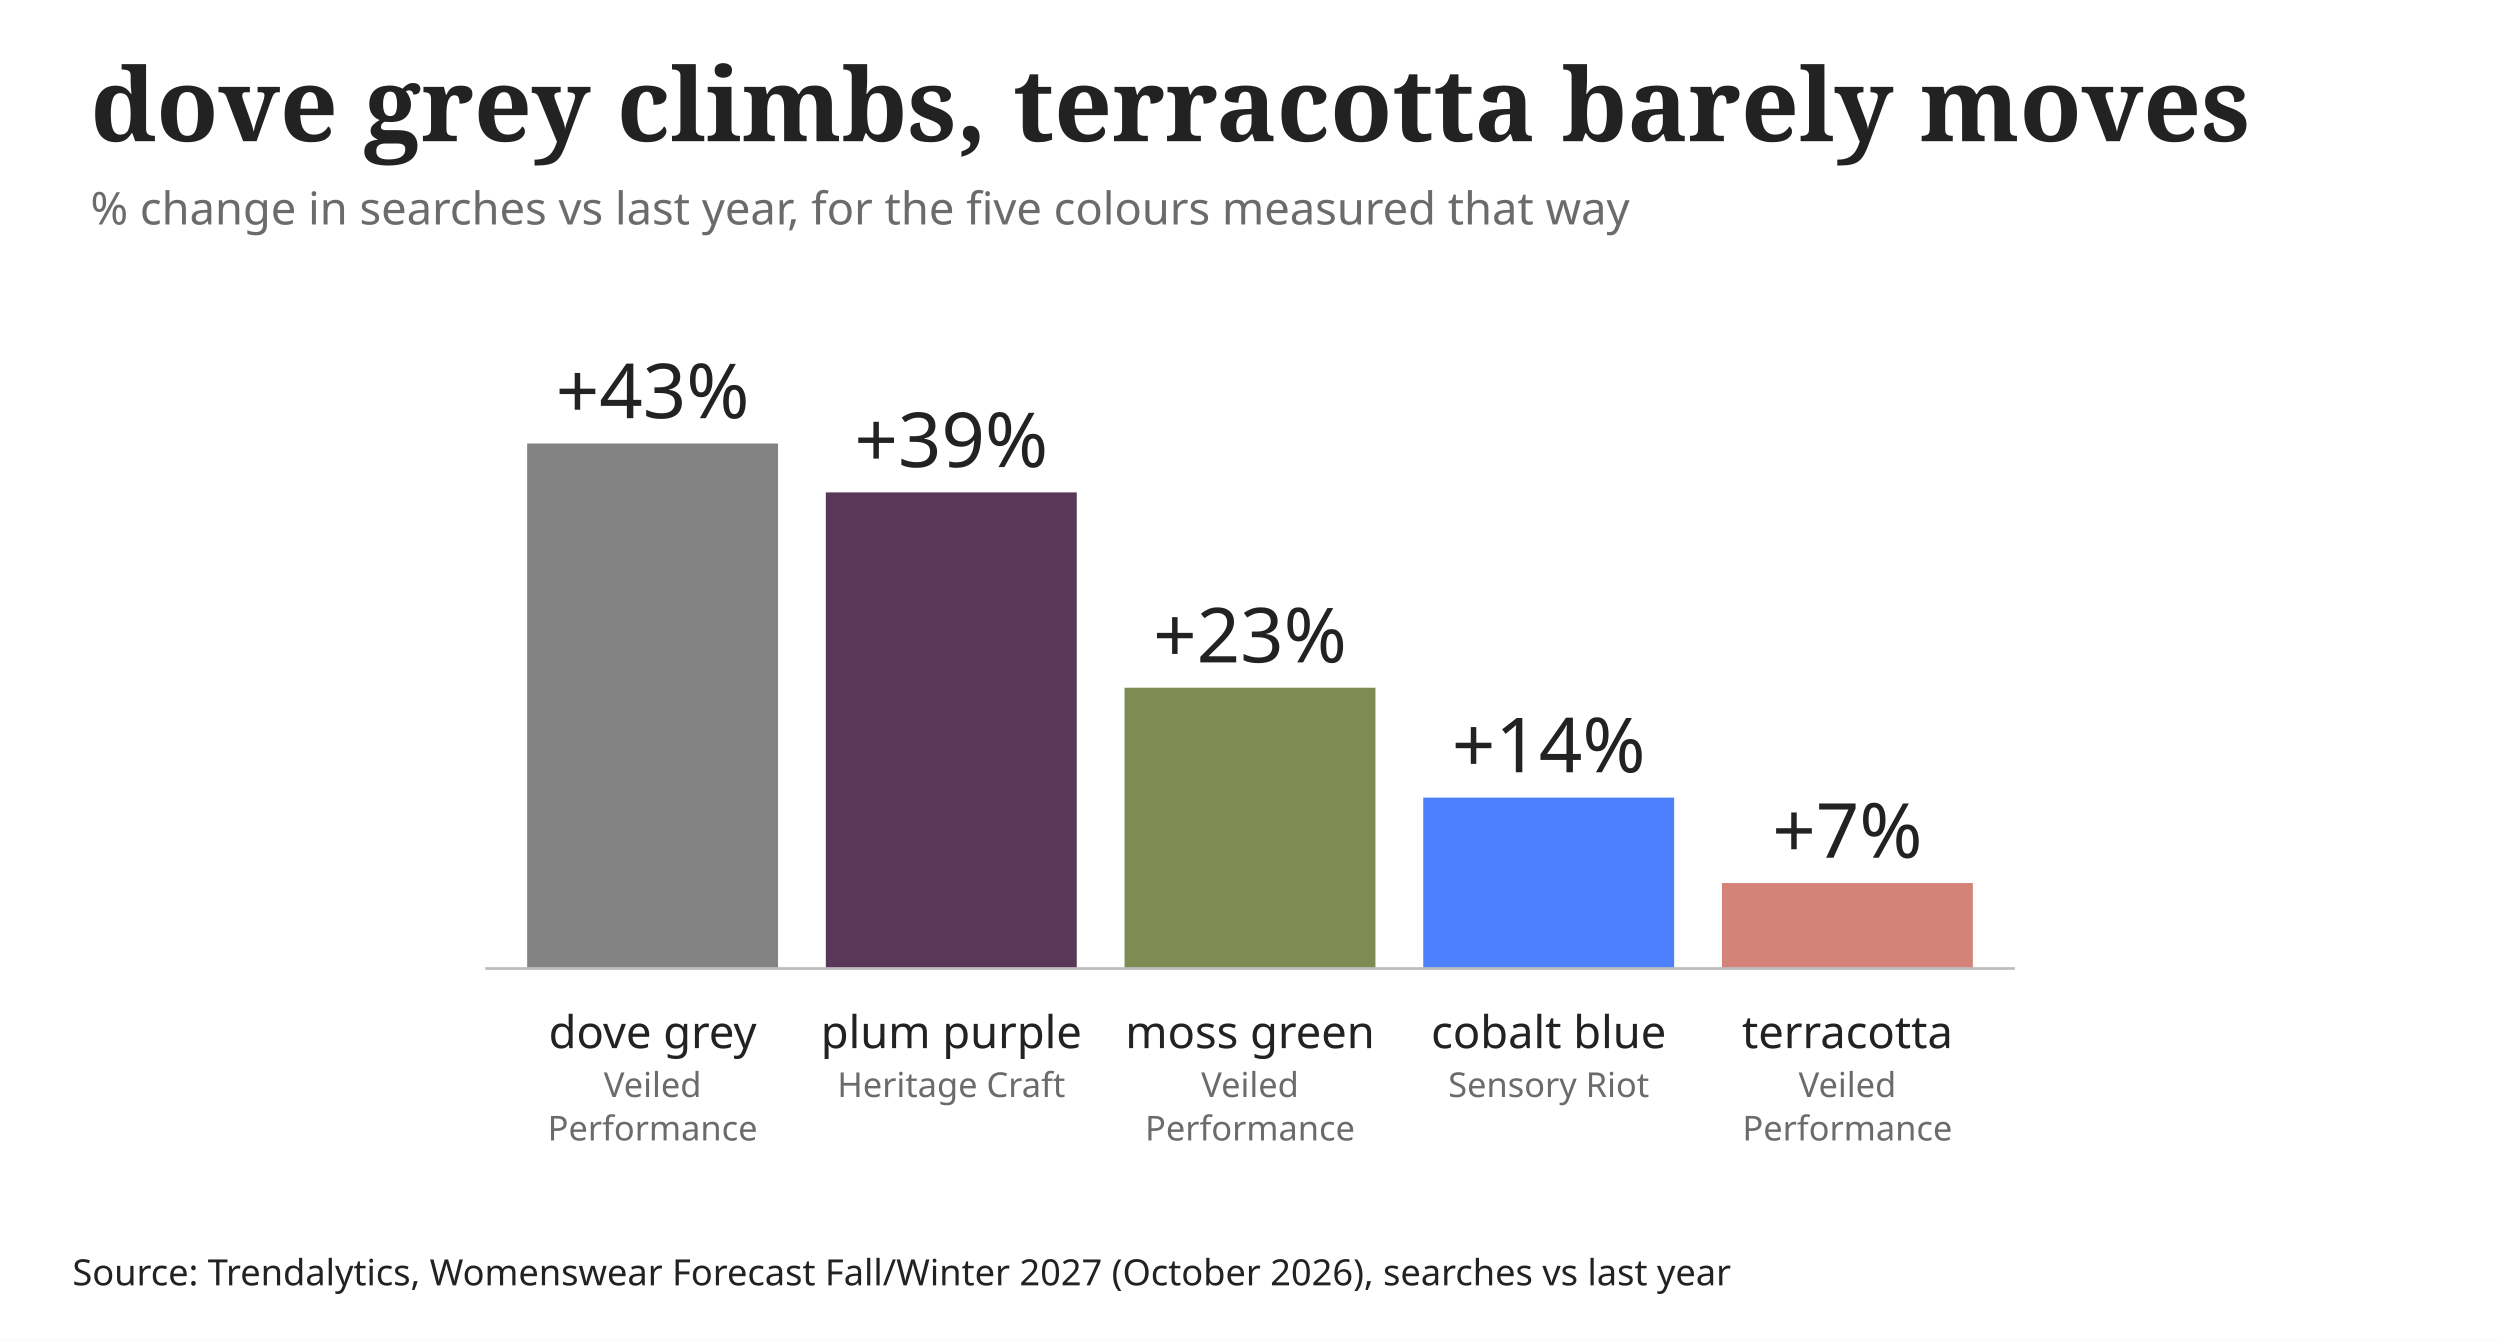
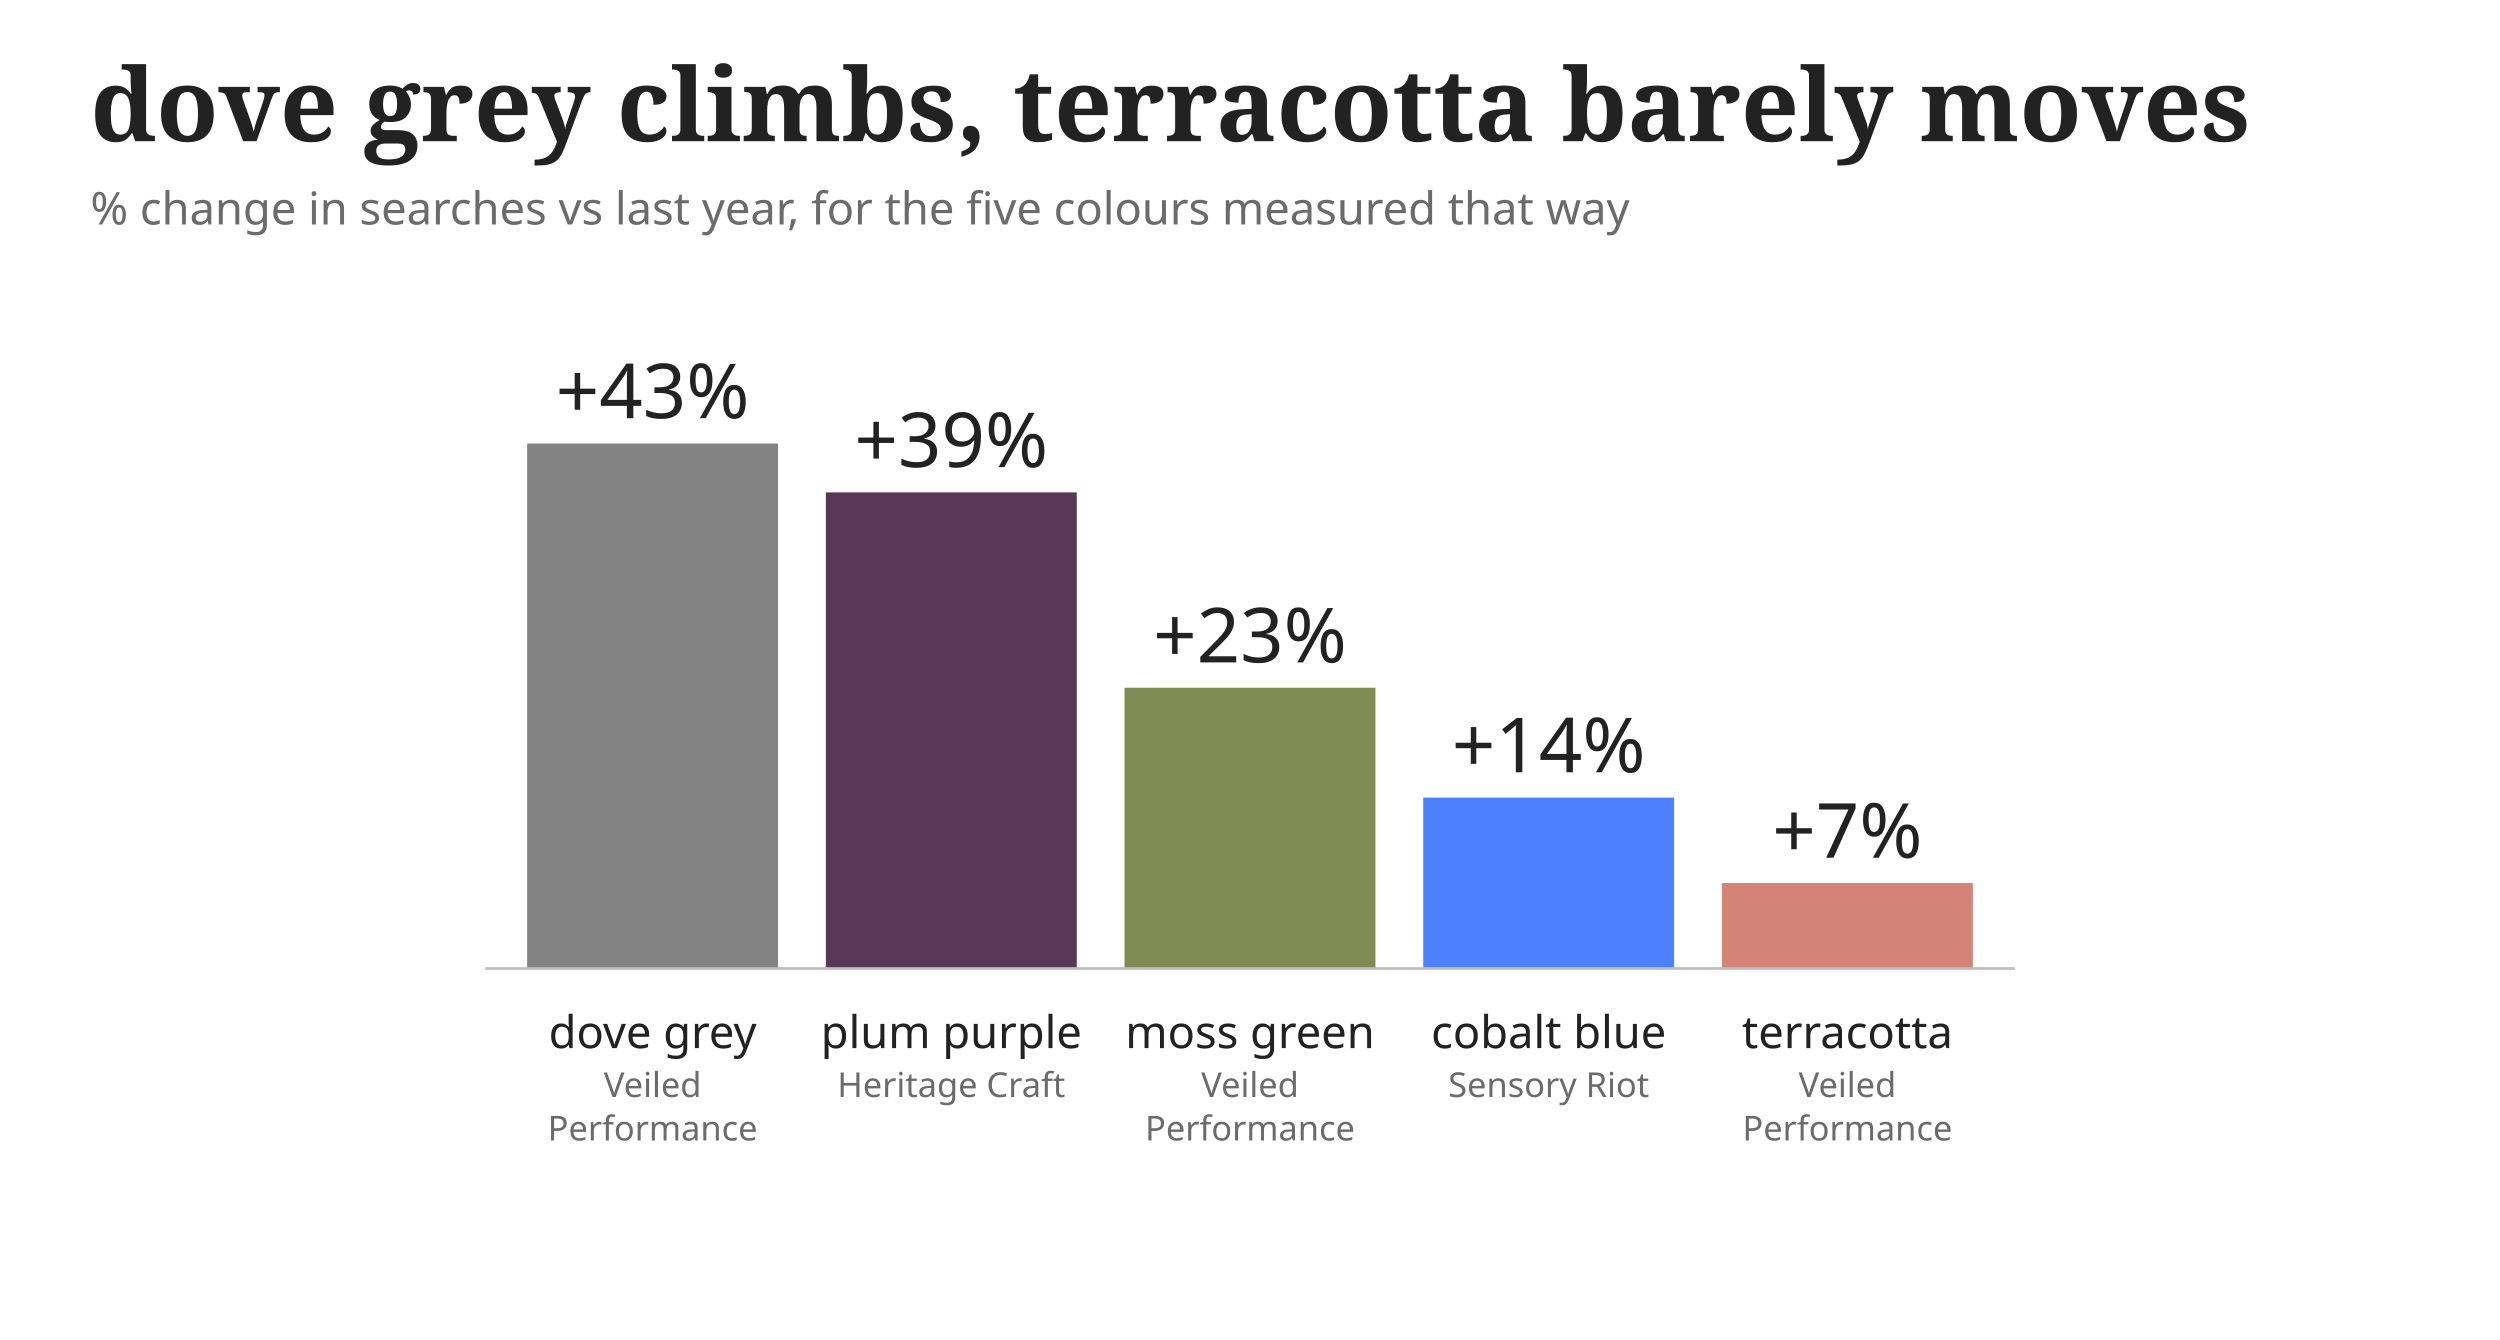
<svg xmlns="http://www.w3.org/2000/svg" viewBox="0 0 1381 740" width="1381" height="740">
  <rect width="1381" height="740" fill="#FFFFFF" />
  <text x="50" y="78" font-family="'Playfair Display', Georgia, serif" font-weight="700" font-size="56" fill="#222222">dove grey climbs, terracotta barely moves</text>
  <text x="50" y="124" font-family="'Century Gothic', 'Questrial', 'Avenir', sans-serif" font-size="25" fill="#6B6B6B">% change in searches vs last year, for the five colours measured that way</text>
  <rect x="291.2" y="245.0" width="138.6" height="290.0" fill="#838384" />
  <text x="360.5" y="231.0" text-anchor="middle" font-family="'Century Gothic', 'Questrial', 'Avenir', sans-serif" font-size="42" fill="#222222">+43%</text>
  <text x="360.5" y="579" text-anchor="middle" font-family="'Century Gothic', 'Questrial', 'Avenir', sans-serif" font-size="25" fill="#222222">dove grey</text>
  <text x="360.5" y="606" text-anchor="middle" font-family="'Century Gothic', 'Questrial', 'Avenir', sans-serif" font-size="19" fill="#6B6B6B">Veiled</text>
  <text x="360.5" y="630" text-anchor="middle" font-family="'Century Gothic', 'Questrial', 'Avenir', sans-serif" font-size="19" fill="#6B6B6B">Performance</text>
  <rect x="456.2" y="272.0" width="138.6" height="263.0" fill="#583759" />
  <text x="525.5" y="258.0" text-anchor="middle" font-family="'Century Gothic', 'Questrial', 'Avenir', sans-serif" font-size="42" fill="#222222">+39%</text>
  <text x="525.5" y="579" text-anchor="middle" font-family="'Century Gothic', 'Questrial', 'Avenir', sans-serif" font-size="25" fill="#222222">plum purple</text>
  <text x="525.5" y="606" text-anchor="middle" font-family="'Century Gothic', 'Questrial', 'Avenir', sans-serif" font-size="19" fill="#6B6B6B">Heritage Craft</text>
  <rect x="621.2" y="379.9" width="138.6" height="155.1" fill="#7E8C53" />
  <text x="690.5" y="365.9" text-anchor="middle" font-family="'Century Gothic', 'Questrial', 'Avenir', sans-serif" font-size="42" fill="#222222">+23%</text>
  <text x="690.5" y="579" text-anchor="middle" font-family="'Century Gothic', 'Questrial', 'Avenir', sans-serif" font-size="25" fill="#222222">moss green</text>
  <text x="690.5" y="606" text-anchor="middle" font-family="'Century Gothic', 'Questrial', 'Avenir', sans-serif" font-size="19" fill="#6B6B6B">Veiled</text>
  <text x="690.5" y="630" text-anchor="middle" font-family="'Century Gothic', 'Questrial', 'Avenir', sans-serif" font-size="19" fill="#6B6B6B">Performance</text>
  <rect x="786.2" y="440.6" width="138.6" height="94.4" fill="#4C80FD" />
  <text x="855.5" y="426.6" text-anchor="middle" font-family="'Century Gothic', 'Questrial', 'Avenir', sans-serif" font-size="42" fill="#222222">+14%</text>
  <text x="855.5" y="579" text-anchor="middle" font-family="'Century Gothic', 'Questrial', 'Avenir', sans-serif" font-size="25" fill="#222222">cobalt blue</text>
  <text x="855.5" y="606" text-anchor="middle" font-family="'Century Gothic', 'Questrial', 'Avenir', sans-serif" font-size="19" fill="#6B6B6B">Sensory Riot</text>
  <rect x="951.2" y="487.8" width="138.6" height="47.2" fill="#D38377" />
  <text x="1020.5" y="473.8" text-anchor="middle" font-family="'Century Gothic', 'Questrial', 'Avenir', sans-serif" font-size="42" fill="#222222">+7%</text>
  <text x="1020.5" y="579" text-anchor="middle" font-family="'Century Gothic', 'Questrial', 'Avenir', sans-serif" font-size="25" fill="#222222">terracotta</text>
  <text x="1020.5" y="606" text-anchor="middle" font-family="'Century Gothic', 'Questrial', 'Avenir', sans-serif" font-size="19" fill="#6B6B6B">Veiled</text>
  <text x="1020.5" y="630" text-anchor="middle" font-family="'Century Gothic', 'Questrial', 'Avenir', sans-serif" font-size="19" fill="#6B6B6B">Performance</text>
  <line x1="268.0" y1="535" x2="1113.0" y2="535" stroke="#BDBDBD" stroke-width="1.5" />
-   <text x="40" y="710" font-family="'Century Gothic', 'Questrial', 'Avenir', sans-serif" font-size="20" fill="#222222">Source: Trendalytics, Womenswear Forecast Fall/Winter 2027 (October 2026), searches vs last year</text>
</svg>
